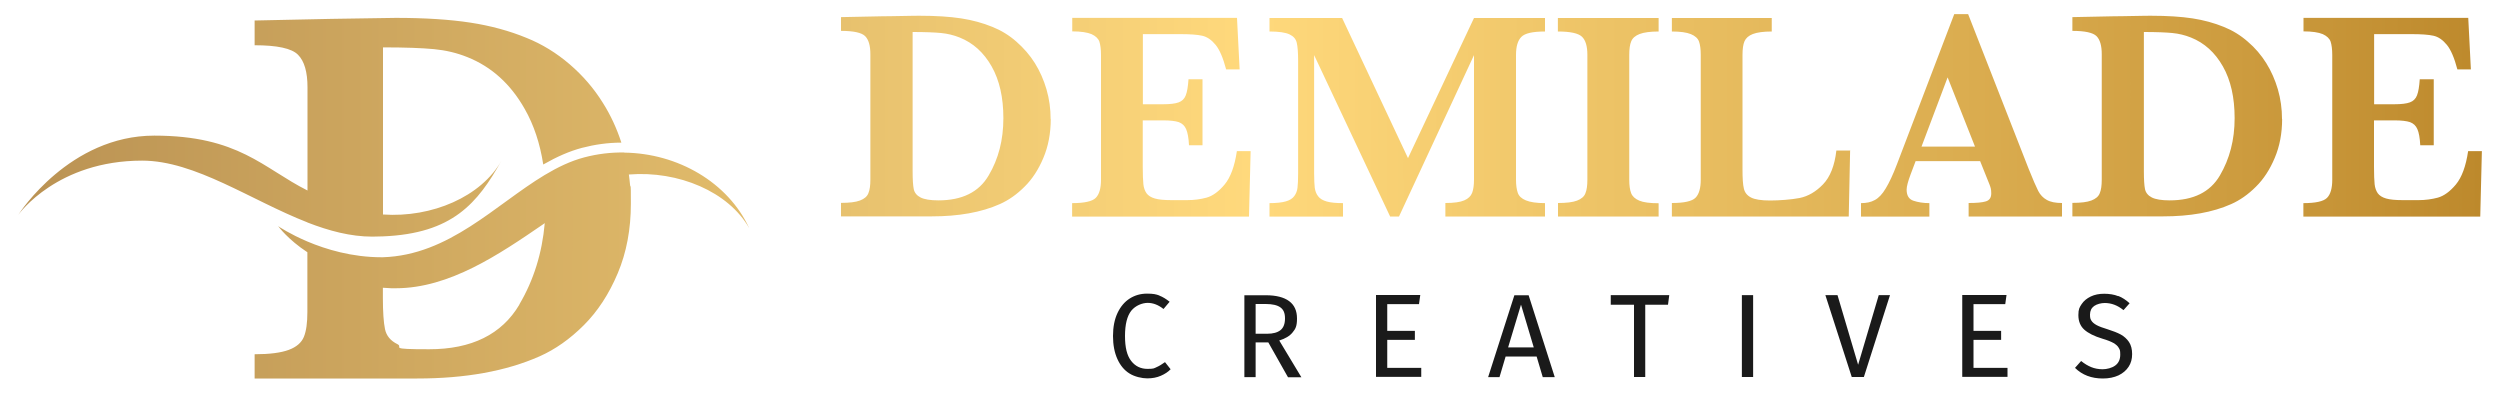
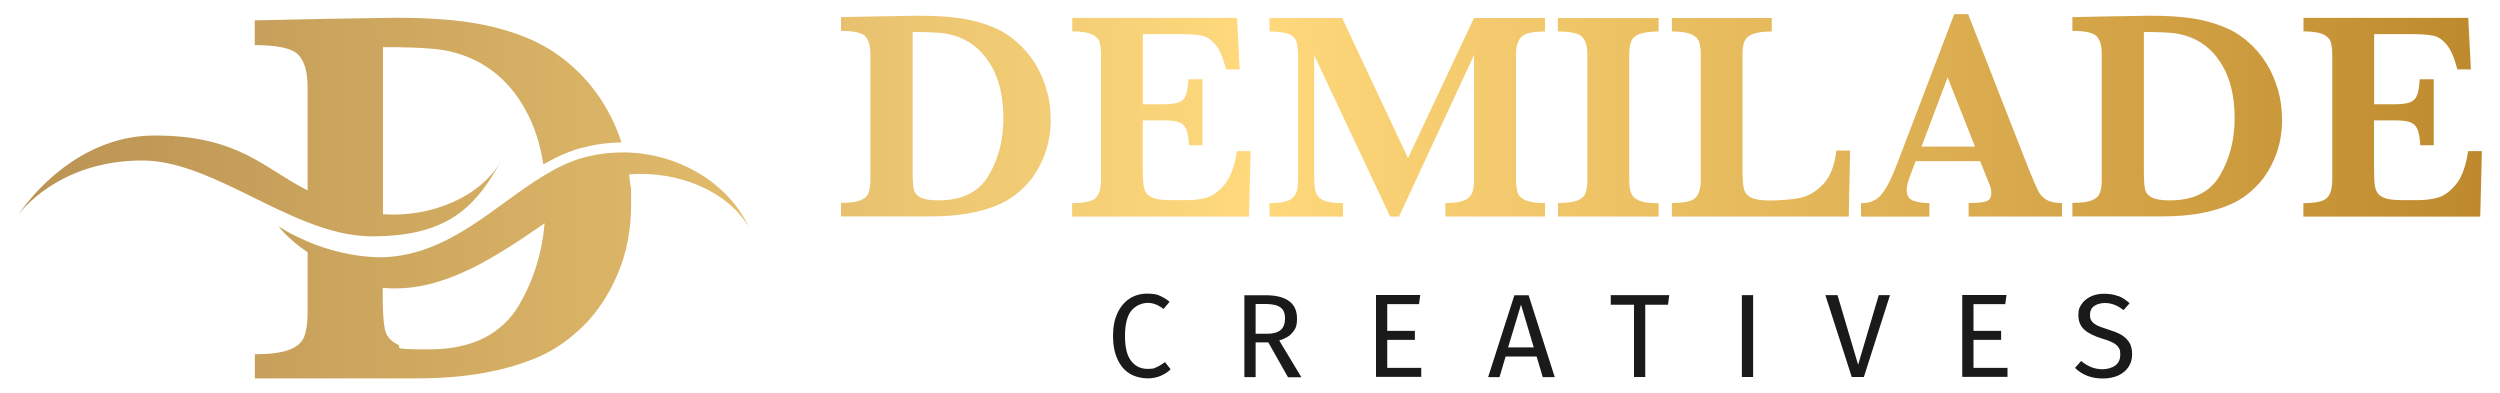
<svg xmlns="http://www.w3.org/2000/svg" id="Layer_2" version="1.1" viewBox="0 0 2000 314.1">
  <defs>
    <style>
      .st0 {
        fill: url(#linear-gradient);
      }

      .st1 {
        fill: #1a1a1a;
      }
    </style>
-     <linearGradient id="linear-gradient" x1="14.5" y1="157" x2="1985.5" y2="157" gradientUnits="userSpaceOnUse">
+     <linearGradient id="linear-gradient" x1="14.6" y1="157" x2="1985.5" y2="157" gradientUnits="userSpaceOnUse">
      <stop offset="0" stop-color="#ba9253" />
      <stop offset=".3" stop-color="#e2bc6b" />
      <stop offset=".5" stop-color="#ffd97c" />
      <stop offset=".9" stop-color="#cd9c3f" />
      <stop offset="1" stop-color="#bd892c" />
    </linearGradient>
  </defs>
-   <path class="st1" d="M927.5,236.5c2.7,1,5.4,2.7,8.2,4.9l-4.9,5.8c-4-3.2-8.2-4.9-12.6-4.9s-9.8,2.1-13.2,6.3c-3.3,4.2-5,10.9-5,20.2s1.6,15.6,4.9,19.9c3.3,4.3,7.7,6.4,13.1,6.4s5.2-.5,7.3-1.4,4.3-2.3,6.7-4l4.5,5.7c-2,2.1-4.6,3.8-7.8,5.2s-6.8,2.1-10.9,2.1-10.1-1.3-14.2-3.9c-4.2-2.6-7.4-6.5-9.7-11.6-2.3-5.1-3.5-11.2-3.5-18.4s1.2-13.3,3.6-18.4c2.4-5.1,5.7-9,9.8-11.6,4.1-2.6,8.7-3.9,13.8-3.9s7.2.5,9.9,1.5ZM1014.7,273.9h-10.2v27.8h-9v-65.5h17.2c8.2,0,14.4,1.6,18.6,4.7,4.2,3.1,6.3,7.7,6.3,13.9s-1.2,8.3-3.5,11.1c-2.3,2.9-5.9,5-10.7,6.5l17.7,29.4h-10.7l-15.7-27.8ZM1013.7,267c4.8,0,8.3-1,10.7-2.9,2.4-1.9,3.6-5.1,3.6-9.4s-1.2-7-3.7-8.8-6.4-2.7-11.7-2.7h-8.1v23.8h9.1ZM1136.2,236.1l-1,7.2h-25.4v21.4h22.1v7.2h-22.1v22.4h27.2v7.2h-36.2v-65.5h35.5ZM1234.2,301.7l-4.9-16.5h-24.8l-4.9,16.5h-9.1l21-65.5h11.4l20.9,65.5h-9.5ZM1206.6,277.9h20.4l-10.2-34.2-10.3,34.2ZM1335.4,236.1l-1,7.7h-18.2v57.8h-9v-57.8h-18.6v-7.7h46.8ZM1402.5,236.1v65.5h-9v-65.5h9ZM1512,236.1l-20.9,65.5h-9.7l-21.1-65.5h9.7l16.5,55.7,16.5-55.7h9.1ZM1605.2,236.1l-1,7.2h-25.4v21.4h22.1v7.2h-22.1v22.4h27.2v7.2h-36.2v-65.5h35.5ZM1694.7,236.8c3.1,1.2,6.1,3.2,9,5.8l-4.9,5.5c-2.5-2-4.9-3.4-7.3-4.3-2.4-.9-4.9-1.4-7.7-1.4s-6.2.8-8.5,2.4c-2.2,1.6-3.3,3.9-3.3,6.9s.4,3.5,1.1,4.8c.8,1.3,2.2,2.5,4.2,3.6s5.1,2.2,9,3.4c4.1,1.3,7.5,2.6,10.3,4.1,2.7,1.5,4.9,3.5,6.6,6,1.7,2.6,2.5,5.8,2.5,9.7s-.9,7.2-2.8,10.1c-1.9,2.9-4.6,5.2-8.1,6.9-3.5,1.6-7.7,2.5-12.5,2.5-9.1,0-16.5-2.8-22.3-8.5l4.9-5.5c2.7,2.2,5.4,3.8,8.1,4.9,2.7,1.1,5.8,1.7,9.1,1.7s7.4-1,10.1-3c2.7-2,4-4.9,4-8.7s-.4-3.9-1.2-5.4-2.2-2.7-4.2-3.9c-2-1.1-4.9-2.3-8.7-3.4-6.7-2-11.6-4.5-14.7-7.3s-4.7-6.7-4.7-11.6.9-6.2,2.6-8.8,4.2-4.6,7.3-6.1c3.1-1.5,6.7-2.2,10.7-2.2s8.1.6,11.2,1.9Z" />
-   <path class="st0" d="M840.6,95.2c0,11.5-2,21.9-5.9,31.1-3.9,9.3-8.9,17-15.1,23.1-6.2,6.2-12.8,10.8-19.8,13.9-14.8,6.6-33,9.8-54.5,9.8h-72.5v-10.8c6.7,0,11.8-.6,15.2-1.9s5.7-3.2,6.7-5.8c1.1-2.6,1.6-6.2,1.6-11V43.4c0-6.9-1.4-11.7-4.2-14.5-2.8-2.8-9.3-4.2-19.3-4.2v-11l34.1-.7c1.2,0,5.9,0,14.3-.2,8.4-.2,13.2-.2,14.5-.2,13,0,24.1.7,33.2,2.1,9.1,1.4,17.4,3.7,25,6.8,7,2.8,13.4,6.7,19.2,11.8s10.8,10.8,14.8,17.2c4,6.4,7.1,13.5,9.3,21,2.2,7.6,3.3,15.5,3.3,23.8ZM802.7,94.5c0-16.5-3.1-30.3-9.4-41.4-6.3-11.1-14.8-18.8-25.6-23.1-4.7-1.9-9.7-3.1-14.9-3.6-5.3-.5-12.8-.8-22.7-.8v111.7c0,6.4.3,11.1.9,14,.6,2.9,2.5,5.2,5.5,6.7,3,1.5,7.8,2.3,14.2,2.3,19,0,32.4-6.6,40.2-19.9,7.9-13.3,11.8-28.5,11.8-45.8ZM1000.5,121l-1.3,52.3h-141.5v-10.8c9.8,0,16.1-1.4,18.9-4.2,2.8-2.8,4.2-7.7,4.2-14.5V43.9c0-4.5-.5-8.1-1.3-10.6-.9-2.5-3-4.5-6.3-6-3.3-1.4-8.5-2.2-15.4-2.2v-10.8h131.8l2.1,41.2h-10.8c-2.4-9.1-5.2-15.7-8.4-19.6-3.2-3.9-6.7-6.4-10.7-7.3-3.9-.9-9.9-1.3-17.7-1.3h-29.8v56.1h16.2c5.5,0,9.7-.5,12.4-1.5,2.7-1,4.6-2.8,5.7-5.6s1.8-7,2.2-12.9h11.2v52.8h-10.8c-.3-5.9-1.1-10.2-2.3-12.9-1.2-2.8-3.2-4.6-5.9-5.6-2.7-.9-6.8-1.4-12.4-1.4h-16.4v37.4c0,6.2.2,10.8.5,13.7.3,2.9,1.2,5.3,2.5,7.2,1.4,1.9,3.6,3.3,6.7,4.2,3.1.9,7.5,1.3,13.2,1.3h12.8c5.4,0,10.5-.7,15.4-2,4.9-1.4,9.7-4.9,14.4-10.5,4.7-5.7,8-14.5,9.8-26.7h11ZM1236,173.2h-79.7v-10.8c6.9,0,11.9-.7,15.1-2.1,3.2-1.4,5.3-3.4,6.3-6,1-2.6,1.5-6.2,1.5-10.7V44.1l-60,129.1h-7.1l-60.8-129.1v94.6c0,5,.2,8.8.5,11.5.4,2.7,1.2,4.9,2.7,6.8,1.4,1.9,3.7,3.3,6.9,4.2,3.1.9,7.5,1.3,13,1.3v10.8h-58.8v-10.8c5.6,0,10-.5,13.1-1.4,3.1-.9,5.3-2.3,6.7-4.2,1.4-1.9,2.3-4.1,2.6-6.7.3-2.6.5-6.4.5-11.4V48.7c0-6.7-.4-11.6-1.1-14.5-.7-3-2.6-5.2-5.8-6.7-3.2-1.5-8.5-2.3-16-2.3v-10.8h58.1l52.7,112.1,52.8-112.1h56.8v10.8c-9.8,0-16.1,1.4-18.9,4.3-2.9,2.9-4.3,7.7-4.3,14.5v99.8c0,4.3.5,7.8,1.4,10.4.9,2.7,3.1,4.7,6.5,6.1,3.4,1.4,8.5,2.2,15.3,2.2v10.8ZM1327,173.2h-80.6v-10.8c6.7,0,11.8-.6,15.2-1.9,3.4-1.3,5.7-3.2,6.7-5.8,1.1-2.6,1.6-6.2,1.6-11V43.9c0-6.9-1.4-11.7-4.3-14.5-2.9-2.8-9.3-4.2-19.3-4.2v-10.8h80.6v10.8c-6.7,0-11.8.7-15.2,2s-5.7,3.3-6.7,5.8c-1.1,2.5-1.6,6.2-1.6,11v99.8c0,4.5.5,8.1,1.5,10.7,1,2.6,3.2,4.6,6.5,6,3.3,1.4,8.5,2.1,15.5,2.1v10.8ZM1480.1,120.1l-1.1,53.1h-141.5v-10.8c9.8,0,16.1-1.4,18.9-4.2,2.8-2.8,4.2-7.7,4.2-14.5V43.9c0-4.6-.5-8.2-1.4-10.7-.9-2.5-3.1-4.5-6.5-5.9s-8.5-2.1-15.2-2.1v-10.8h79.9v10.8c-6.6,0-11.7.7-15.1,2s-5.6,3.3-6.7,5.8c-1.1,2.5-1.6,6.2-1.6,11v91.4c0,7.2.3,12.3,1.1,15.5.7,3.1,2.6,5.5,5.7,7.1,3.1,1.6,8.2,2.4,15.3,2.4s16.9-.7,23.6-2c6.8-1.4,13-5,18.7-10.9,5.7-5.9,9.3-14.9,10.7-27.1h10.8ZM1649.8,173.2h-74.9v-10.8c6.3,0,10.9-.4,13.8-1.3,2.9-.9,4.3-3,4.3-6.4s-.5-4.7-1.4-7.1l-7.5-18.7h-51.6l-3.9,10.3c-2.2,5.8-3.3,10-3.3,12.5,0,4.7,1.8,7.7,5.5,8.9,3.6,1.2,7.9,1.9,12.7,1.9v10.8h-54.7v-10.8c4.4,0,8.1-.8,11.1-2.5,3-1.6,6-4.7,8.7-9.3,2.8-4.6,5.8-11,9-19.4l45.8-120h11.1l48.4,123.7c3.5,8.7,6.1,14.7,7.7,17.8,1.6,3.1,3.9,5.5,6.8,7.1,2.9,1.7,7,2.5,12.2,2.5v10.8ZM1580,117.3l-21.9-55.4-20.9,55.4h42.8ZM1825.7,95.2c0,11.5-2,21.9-5.9,31.1-3.9,9.3-8.9,17-15.1,23.1-6.2,6.2-12.8,10.8-19.8,13.9-14.8,6.6-33,9.8-54.5,9.8h-72.5v-10.8c6.7,0,11.8-.6,15.2-1.9,3.4-1.3,5.7-3.2,6.7-5.8,1.1-2.6,1.6-6.2,1.6-11V43.4c0-6.9-1.4-11.7-4.2-14.5-2.8-2.8-9.3-4.2-19.3-4.2v-11l34.1-.7c1.2,0,5.9,0,14.3-.2,8.4-.2,13.2-.2,14.5-.2,13,0,24.1.7,33.2,2.1,9.1,1.4,17.4,3.7,25,6.8,7,2.8,13.4,6.7,19.2,11.8,5.9,5,10.8,10.8,14.8,17.2,4,6.4,7.1,13.5,9.3,21,2.2,7.6,3.3,15.5,3.3,23.8ZM1787.7,94.5c0-16.5-3.1-30.3-9.4-41.4-6.3-11.1-14.8-18.8-25.6-23.1-4.7-1.9-9.7-3.1-14.9-3.6-5.3-.5-12.8-.8-22.7-.8v111.7c0,6.4.3,11.1.9,14,.6,2.9,2.5,5.2,5.5,6.7,3,1.5,7.8,2.3,14.2,2.3,19,0,32.4-6.6,40.2-19.9,7.8-13.3,11.8-28.5,11.8-45.8ZM1985.5,121l-1.3,52.3h-141.5v-10.8c9.8,0,16.1-1.4,18.9-4.2,2.8-2.8,4.2-7.7,4.2-14.5V43.9c0-4.5-.5-8.1-1.3-10.6-.9-2.5-3-4.5-6.3-6-3.3-1.4-8.5-2.2-15.4-2.2v-10.8h131.8l2.1,41.2h-10.8c-2.4-9.1-5.2-15.7-8.4-19.6-3.2-3.9-6.7-6.4-10.7-7.3-3.9-.9-9.9-1.3-17.7-1.3h-29.8v56.1h16.2c5.5,0,9.7-.5,12.4-1.5,2.7-1,4.6-2.8,5.7-5.6s1.8-7,2.2-12.9h11.2v52.8h-10.8c-.3-5.9-1.1-10.2-2.3-12.9-1.2-2.8-3.2-4.6-5.9-5.6-2.7-.9-6.8-1.4-12.4-1.4h-16.4v37.4c0,6.2.2,10.8.5,13.7.3,2.9,1.2,5.3,2.5,7.2,1.4,1.9,3.6,3.3,6.7,4.2,3.1.9,7.5,1.3,13.2,1.3h12.8c5.4,0,10.5-.7,15.4-2,4.9-1.4,9.7-4.9,14.4-10.5,4.7-5.7,8-14.5,9.8-26.7h11ZM499.4,122c-10.6-.2-21.4,1.1-32,3.9-11,2.9-21.5,8-31.8,14.2-39.4,23.7-76.2,64-129.3,65.7-.4,0-.7,0-1.1,0-23.6,0-44.4-6.3-59.3-12.6-14.1-6-22.9-11.9-23.4-12.3.5.6,8,10.8,23.4,20.9v47.9c0,8.6-.9,15.1-2.8,19.8-1.9,4.6-5.9,8.1-12.1,10.4-6.2,2.3-15.3,3.5-27.3,3.5v19.4h130.1c38.5,0,71.1-5.9,97.8-17.7,12.6-5.6,24.4-13.9,35.5-25,11.1-11.1,20.1-24.9,27.1-41.5,7-16.6,10.5-35.2,10.5-55.8s-.2-10.3-.7-15.3c-.2-2.6-.6-5.3-.9-7.9,39.7-3.2,79.8,13.8,96.3,43-16.9-36.7-57.2-60-100-60.5ZM415.5,243.7c-14.1,23.8-38.2,35.7-72.2,35.7s-20-1.4-25.4-4.1c-5.5-2.7-8.8-6.7-9.9-12-1.1-5.3-1.7-13.6-1.7-25.1v-8c2.1.2,4.3.3,6.8.4,1.2,0,2.4,0,3.6,0,42.9,0,82.8-27.2,118-51.3l1.1-.8c-2.1,24-8.9,45.7-20.3,65ZM245.9,177.9c-45.1-17.6-89.8-49.4-132.2-49.4-67.6,0-98.2,42.1-99.1,43.4,1.2-1.9,41.2-63.4,108.8-63.4s87,26,122.6,43.9v-82.5c0-12.3-2.5-21-7.6-26.1-5-5.1-16.6-7.6-34.7-7.6v-19.8l61.2-1.3c2.1,0,10.7-.1,25.7-.4,15-.3,23.7-.4,26.1-.4,23.4,0,43.3,1.3,59.6,3.8,16.3,2.5,31.3,6.6,44.9,12.2,12.5,5,24,12.1,34.5,21.1,10.5,9,19.4,19.3,26.6,30.9,6.2,9.8,11.1,20.4,14.8,31.8-10.7,0-21.3,1.5-31.6,4.2-9.8,2.6-19.9,7-30.9,13.3-2.6-16.8-7.5-31.6-14.8-44.4-11.3-20-26.6-33.8-45.9-41.5-8.4-3.4-17.3-5.5-26.8-6.4-9.5-.9-23-1.4-40.7-1.4v133.7c39.2,2.7,78.6-14.3,94.8-43.1-19.1,34-39,58.3-94.8,60.6-2.8,0-5.6.2-8.6.2-17.3,0-34.5-4.6-51.8-11.3Z" />
+   <path class="st1" d="M927.5,236.5c2.7,1,5.4,2.7,8.2,4.9l-4.9,5.8c-4-3.2-8.2-4.9-12.6-4.9s-9.8,2.1-13.2,6.3c-3.3,4.2-5,10.9-5,20.2s1.6,15.6,4.9,19.9c3.3,4.3,7.7,6.4,13.1,6.4s5.2-.5,7.3-1.4,4.3-2.3,6.7-4l4.5,5.7c-2,2.1-4.6,3.8-7.8,5.2s-6.8,2.1-10.9,2.1-10.1-1.3-14.2-3.9c-4.2-2.6-7.4-6.5-9.7-11.6s-3.5-11.2-3.5-18.4,1.2-13.3,3.6-18.4c2.4-5.1,5.7-9,9.8-11.6s8.7-3.9,13.8-3.9,7.2.5,9.9,1.5h0ZM1014.7,273.9h-10.2v27.8h-9v-65.5h17.2c8.2,0,14.4,1.6,18.6,4.7,4.2,3.1,6.3,7.7,6.3,13.9s-1.2,8.3-3.5,11.1c-2.3,2.9-5.9,5-10.7,6.5l17.7,29.4h-10.7l-15.7-27.8h0ZM1013.7,267c4.8,0,8.3-1,10.7-2.9s3.6-5.1,3.6-9.4-1.2-7-3.7-8.8-6.4-2.7-11.7-2.7h-8.1v23.8h9.2ZM1136.2,236.1l-1,7.2h-25.4v21.4h22.1v7.2h-22.1v22.4h27.2v7.2h-36.2v-65.5h35.5,0ZM1234.2,301.7l-4.9-16.5h-24.8l-4.9,16.5h-9.1l21-65.5h11.4l20.9,65.5h-9.6ZM1206.6,277.9h20.4l-10.2-34.2-10.3,34.2h0ZM1335.4,236.1l-1,7.7h-18.2v57.8h-9v-57.8h-18.6v-7.7h46.8,0ZM1402.5,236.1v65.5h-9v-65.5h9ZM1512,236.1l-20.9,65.5h-9.7l-21.1-65.5h9.7l16.5,55.7,16.5-55.7h9.1,0ZM1605.2,236.1l-1,7.2h-25.4v21.4h22.1v7.2h-22.1v22.4h27.2v7.2h-36.2v-65.5h35.5,0ZM1694.7,236.8c3.1,1.2,6.1,3.2,9,5.8l-4.9,5.5c-2.5-2-4.9-3.4-7.3-4.3-2.4-.9-4.9-1.4-7.7-1.4s-6.2.8-8.5,2.4c-2.2,1.6-3.3,3.9-3.3,6.9s.4,3.5,1.1,4.8c.8,1.3,2.2,2.5,4.2,3.6s5.1,2.2,9,3.4c4.1,1.3,7.5,2.6,10.3,4.1,2.7,1.5,4.9,3.5,6.6,6,1.7,2.6,2.5,5.8,2.5,9.7s-.9,7.2-2.8,10.1-4.6,5.2-8.1,6.9c-3.5,1.6-7.7,2.5-12.5,2.5-9.1,0-16.5-2.8-22.3-8.5l4.9-5.5c2.7,2.2,5.4,3.8,8.1,4.9s5.8,1.7,9.1,1.7,7.4-1,10.1-3,4-4.9,4-8.7-.4-3.9-1.2-5.4-2.2-2.7-4.2-3.9c-2-1.1-4.9-2.3-8.7-3.4-6.7-2-11.6-4.5-14.7-7.3s-4.7-6.7-4.7-11.6.9-6.2,2.6-8.8,4.2-4.6,7.3-6.1c3.1-1.5,6.7-2.2,10.7-2.2s8.1.6,11.2,1.9h.2Z" />
+   <path class="st0" d="M840.6,95.2c0,11.5-2,21.9-5.9,31.1-3.9,9.3-8.9,17-15.1,23.1-6.2,6.2-12.8,10.8-19.8,13.9-14.8,6.6-33,9.8-54.5,9.8h-72.5v-10.8c6.7,0,11.8-.6,15.2-1.9s5.7-3.2,6.7-5.8c1.1-2.6,1.6-6.2,1.6-11V43.4c0-6.9-1.4-11.7-4.2-14.5s-9.3-4.2-19.3-4.2v-11l34.1-.7c1.2,0,5.9,0,14.3-.2,8.4-.2,13.2-.2,14.5-.2,13,0,24.1.7,33.2,2.1,9.1,1.4,17.4,3.7,25,6.8,7,2.8,13.4,6.7,19.2,11.8s10.8,10.8,14.8,17.2,7.1,13.5,9.3,21c2.2,7.6,3.3,15.5,3.3,23.8h.1ZM802.7,94.5c0-16.5-3.1-30.3-9.4-41.4-6.3-11.1-14.8-18.8-25.6-23.1-4.7-1.9-9.7-3.1-14.9-3.6-5.3-.5-12.8-.8-22.7-.8v111.7c0,6.4.3,11.1.9,14,.6,2.9,2.5,5.2,5.5,6.7s7.8,2.3,14.2,2.3c19,0,32.4-6.6,40.2-19.9,7.9-13.3,11.8-28.5,11.8-45.8h0ZM1000.5,121l-1.3,52.3h-141.5v-10.8c9.8,0,16.1-1.4,18.9-4.2,2.8-2.8,4.2-7.7,4.2-14.5V43.9c0-4.5-.5-8.1-1.3-10.6-.9-2.5-3-4.5-6.3-6-3.3-1.4-8.5-2.2-15.4-2.2v-10.8h131.8l2.1,41.2h-10.8c-2.4-9.1-5.2-15.7-8.4-19.6s-6.7-6.4-10.7-7.3c-3.9-.9-9.9-1.3-17.7-1.3h-29.8v56.1h16.2c5.5,0,9.7-.5,12.4-1.5s4.6-2.8,5.7-5.6,1.8-7,2.2-12.9h11.2v52.8h-10.8c-.3-5.9-1.1-10.2-2.3-12.9-1.2-2.8-3.2-4.6-5.9-5.6-2.7-.9-6.8-1.4-12.4-1.4h-16.4v37.4c0,6.2.2,10.8.5,13.7s1.2,5.3,2.5,7.2c1.4,1.9,3.6,3.3,6.7,4.2,3.1.9,7.5,1.3,13.2,1.3h12.8c5.4,0,10.5-.7,15.4-2,4.9-1.4,9.7-4.9,14.4-10.5,4.7-5.7,8-14.5,9.8-26.7h11,0ZM1236,173.2h-79.7v-10.8c6.9,0,11.9-.7,15.1-2.1,3.2-1.4,5.3-3.4,6.3-6s1.5-6.2,1.5-10.7V44.1l-60,129.1h-7.1l-60.8-129.1v94.6c0,5,.2,8.8.5,11.5.4,2.7,1.2,4.9,2.7,6.8,1.4,1.9,3.7,3.3,6.9,4.2,3.1.9,7.5,1.3,13,1.3v10.8h-58.8v-10.8c5.6,0,10-.5,13.1-1.4s5.3-2.3,6.7-4.2c1.4-1.9,2.3-4.1,2.6-6.7.3-2.6.5-6.4.5-11.4V48.7c0-6.7-.4-11.6-1.1-14.5-.7-3-2.6-5.2-5.8-6.7-3.2-1.5-8.5-2.3-16-2.3v-10.8h58.1l52.7,112.1,52.8-112.1h56.8v10.8c-9.8,0-16.1,1.4-18.9,4.3-2.9,2.9-4.3,7.7-4.3,14.5v99.8c0,4.3.5,7.8,1.4,10.4.9,2.7,3.1,4.7,6.5,6.1,3.4,1.4,8.5,2.2,15.3,2.2v10.8h0ZM1327,173.2h-80.6v-10.8c6.7,0,11.8-.6,15.2-1.9,3.4-1.3,5.7-3.2,6.7-5.8,1.1-2.6,1.6-6.2,1.6-11V43.9c0-6.9-1.4-11.7-4.3-14.5s-9.3-4.2-19.3-4.2v-10.8h80.6v10.8c-6.7,0-11.8.7-15.2,2s-5.7,3.3-6.7,5.8c-1.1,2.5-1.6,6.2-1.6,11v99.8c0,4.5.5,8.1,1.5,10.7,1,2.6,3.2,4.6,6.5,6s8.5,2.1,15.5,2.1v10.8-.2ZM1480.1,120.1l-1.1,53.1h-141.5v-10.8c9.8,0,16.1-1.4,18.9-4.2s4.2-7.7,4.2-14.5V43.9c0-4.6-.5-8.2-1.4-10.7s-3.1-4.5-6.5-5.9-8.5-2.1-15.2-2.1v-10.8h79.9v10.8c-6.6,0-11.7.7-15.1,2s-5.6,3.3-6.7,5.8-1.6,6.2-1.6,11v91.4c0,7.2.3,12.3,1.1,15.5.7,3.1,2.6,5.5,5.7,7.1s8.2,2.4,15.3,2.4,16.9-.7,23.6-2c6.8-1.4,13-5,18.7-10.9s9.3-14.9,10.7-27.1h10.8l.2-.3ZM1649.8,173.2h-74.9v-10.8c6.3,0,10.9-.4,13.8-1.3,2.9-.9,4.3-3,4.3-6.4s-.5-4.7-1.4-7.1l-7.5-18.7h-51.6l-3.9,10.3c-2.2,5.8-3.3,10-3.3,12.5,0,4.7,1.8,7.7,5.5,8.9,3.6,1.2,7.9,1.9,12.7,1.9v10.8h-54.7v-10.8c4.4,0,8.1-.8,11.1-2.5,3-1.6,6-4.7,8.7-9.3,2.8-4.6,5.8-11,9-19.4l45.8-120h11.1l48.4,123.7c3.5,8.7,6.1,14.7,7.7,17.8s3.9,5.5,6.8,7.1c2.9,1.7,7,2.5,12.2,2.5v10.8h.2ZM1580,117.3l-21.9-55.4-20.9,55.4h42.8ZM1825.7,95.2c0,11.5-2,21.9-5.9,31.1-3.9,9.3-8.9,17-15.1,23.1-6.2,6.2-12.8,10.8-19.8,13.9-14.8,6.6-33,9.8-54.5,9.8h-72.5v-10.8c6.7,0,11.8-.6,15.2-1.9,3.4-1.3,5.7-3.2,6.7-5.8,1.1-2.6,1.6-6.2,1.6-11V43.4c0-6.9-1.4-11.7-4.2-14.5-2.8-2.8-9.3-4.2-19.3-4.2v-11l34.1-.7c1.2,0,5.9,0,14.3-.2s13.2-.2,14.5-.2c13,0,24.1.7,33.2,2.1s17.4,3.7,25,6.8c7,2.8,13.4,6.7,19.2,11.8,5.9,5,10.8,10.8,14.8,17.2s7.1,13.5,9.3,21c2.2,7.6,3.3,15.5,3.3,23.8h.1ZM1787.7,94.5c0-16.5-3.1-30.3-9.4-41.4s-14.8-18.8-25.6-23.1c-4.7-1.9-9.7-3.1-14.9-3.6-5.3-.5-12.8-.8-22.7-.8v111.7c0,6.4.3,11.1.9,14s2.5,5.2,5.5,6.7,7.8,2.3,14.2,2.3c19,0,32.4-6.6,40.2-19.9,7.8-13.3,11.8-28.5,11.8-45.8h0ZM1985.5,121l-1.3,52.3h-141.5v-10.8c9.8,0,16.1-1.4,18.9-4.2s4.2-7.7,4.2-14.5V43.9c0-4.5-.5-8.1-1.3-10.6-.9-2.5-3-4.5-6.3-6-3.3-1.4-8.5-2.2-15.4-2.2v-10.8h131.8l2.1,41.2h-10.8c-2.4-9.1-5.2-15.7-8.4-19.6-3.2-3.9-6.7-6.4-10.7-7.3-3.9-.9-9.9-1.3-17.7-1.3h-29.8v56.1h16.2c5.5,0,9.7-.5,12.4-1.5,2.7-1,4.6-2.8,5.7-5.6s1.8-7,2.2-12.9h11.2v52.8h-10.8c-.3-5.9-1.1-10.2-2.3-12.9-1.2-2.8-3.2-4.6-5.9-5.6-2.7-.9-6.8-1.4-12.4-1.4h-16.4v37.4c0,6.2.2,10.8.5,13.7s1.2,5.3,2.5,7.2c1.4,1.9,3.6,3.3,6.7,4.2s7.5,1.3,13.2,1.3h12.8c5.4,0,10.5-.7,15.4-2,4.9-1.4,9.7-4.9,14.4-10.5,4.7-5.7,8-14.5,9.8-26.7h11ZM499.5,122c-10.6-.2-21.4,1.1-32,3.9-11,2.9-21.5,8-31.8,14.2-39.4,23.7-76.3,64-129.3,65.7-.3,0-.7,0-1,0-23.6,0-44.4-6.3-59.3-12.6-14.2-6-22.9-11.9-23.4-12.3.5.6,8.1,10.8,23.4,20.9v47.9c0,8.6-1,15.1-2.8,19.8-1.9,4.6-5.9,8.1-12.1,10.4-6.2,2.3-15.3,3.5-27.3,3.5v19.3h130.1c38.5,0,71.1-5.9,97.8-17.6,12.6-5.6,24.4-14,35.5-25,11.1-11.1,20.1-24.9,27.1-41.5,7-16.6,10.5-35.2,10.5-55.8s-.2-10.3-.7-15.4c-.2-2.6-.6-5.3-1-7.9,39.7-3.2,79.9,13.8,96.3,43-16.9-36.7-57.2-60-100-60.6ZM415.5,243.7c-14.1,23.8-38.1,35.8-72.2,35.8s-20-1.4-25.5-4.1-8.8-6.7-9.9-12c-1.1-5.3-1.7-13.6-1.7-25.1v-8c2.1.2,4.3.3,6.8.4,1.2,0,2.4,0,3.6,0,42.9,0,82.8-27.2,118-51.3l1.1-.8c-2.1,24-8.9,45.7-20.3,65ZM246,177.8c-45.1-17.6-89.8-49.4-132.2-49.4-67.6,0-98.2,42.1-99.1,43.4,1.2-1.9,41.2-63.4,108.8-63.4s87,26,122.6,43.9v-82.5c0-12.3-2.5-21-7.6-26.1-5-5.1-16.6-7.6-34.7-7.6v-19.8l61.2-1.3c2.1,0,10.7-.1,25.7-.4,15-.3,23.7-.4,26.1-.4,23.4,0,43.3,1.3,59.6,3.8,16.3,2.5,31.3,6.6,44.9,12.2,12.5,5,24,12.1,34.5,21.1,10.5,9,19.4,19.3,26.6,30.9,6.2,9.8,11.1,20.4,14.8,31.8-10.7,0-21.3,1.5-31.6,4.2-9.8,2.6-19.9,7-30.9,13.3-2.6-16.8-7.5-31.6-14.8-44.5-11.3-20-26.6-33.8-46-41.5-8.4-3.4-17.3-5.5-26.8-6.4-9.5-.9-23-1.4-40.7-1.4v133.7c39.2,2.7,78.6-14.3,94.8-43.1-19.1,34-39,58.3-94.8,60.6-2.8,0-5.6.2-8.6.2-17.3,0-34.5-4.6-51.8-11.3Z" />
</svg>
